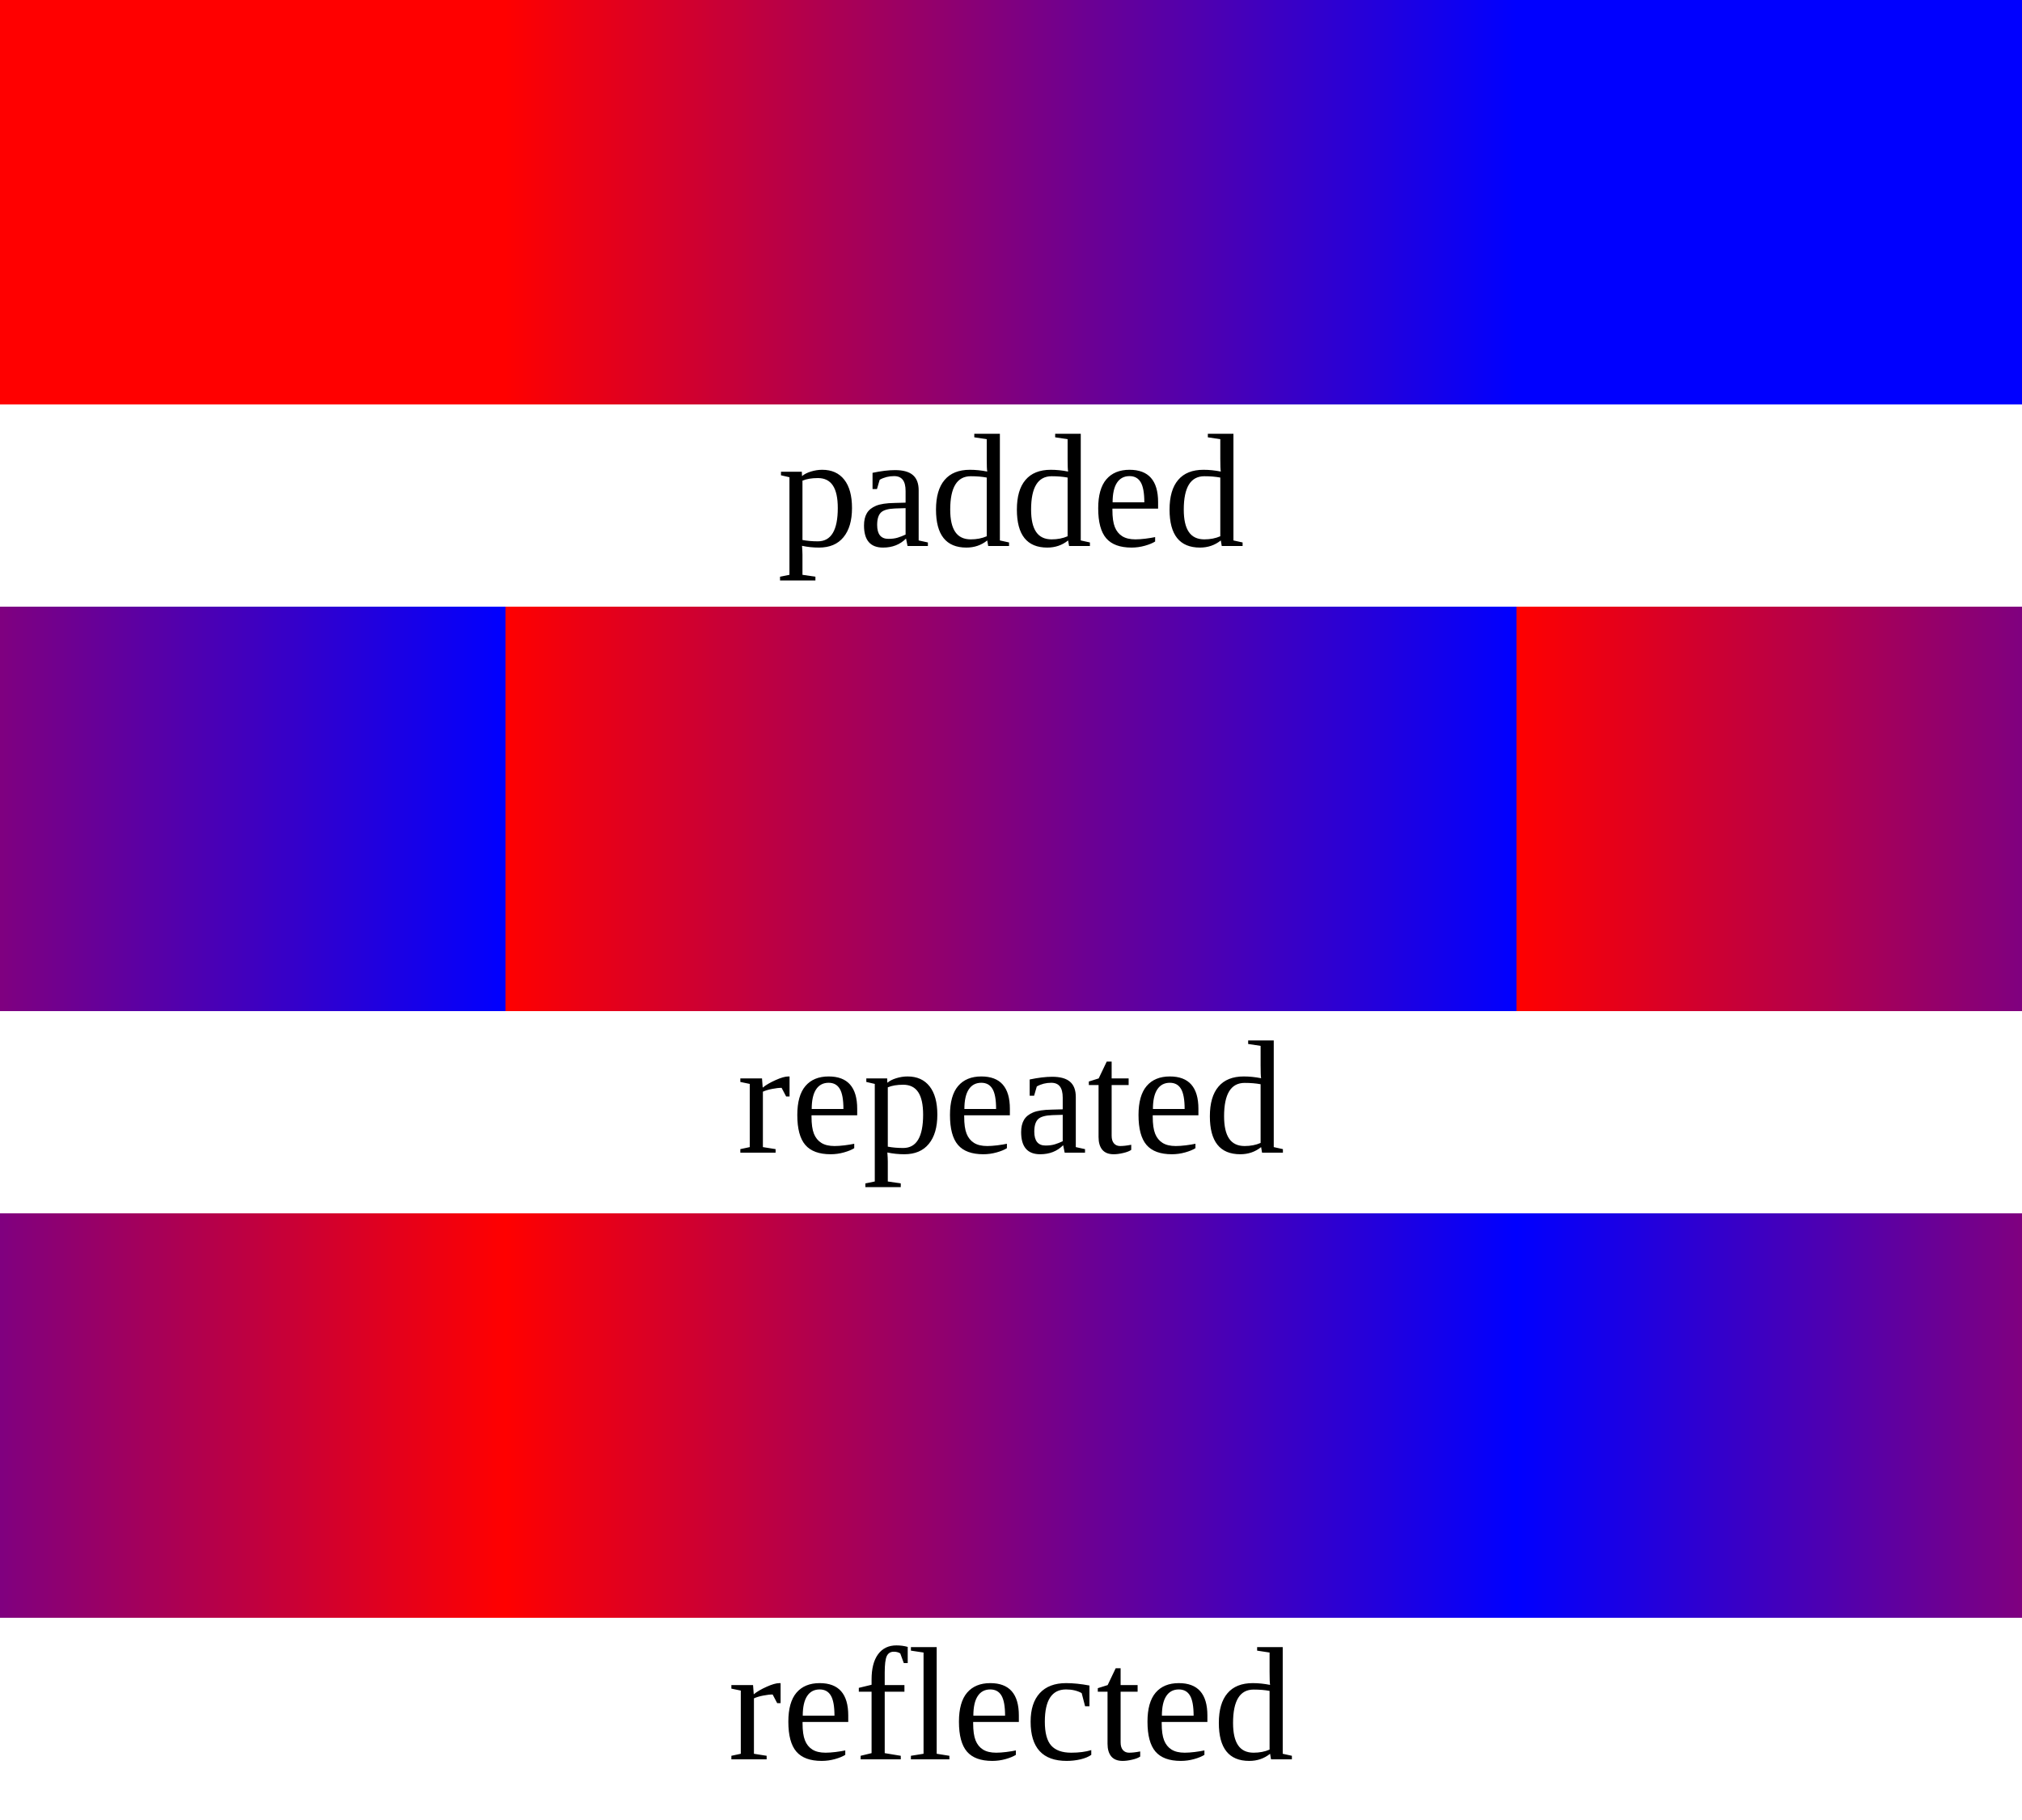
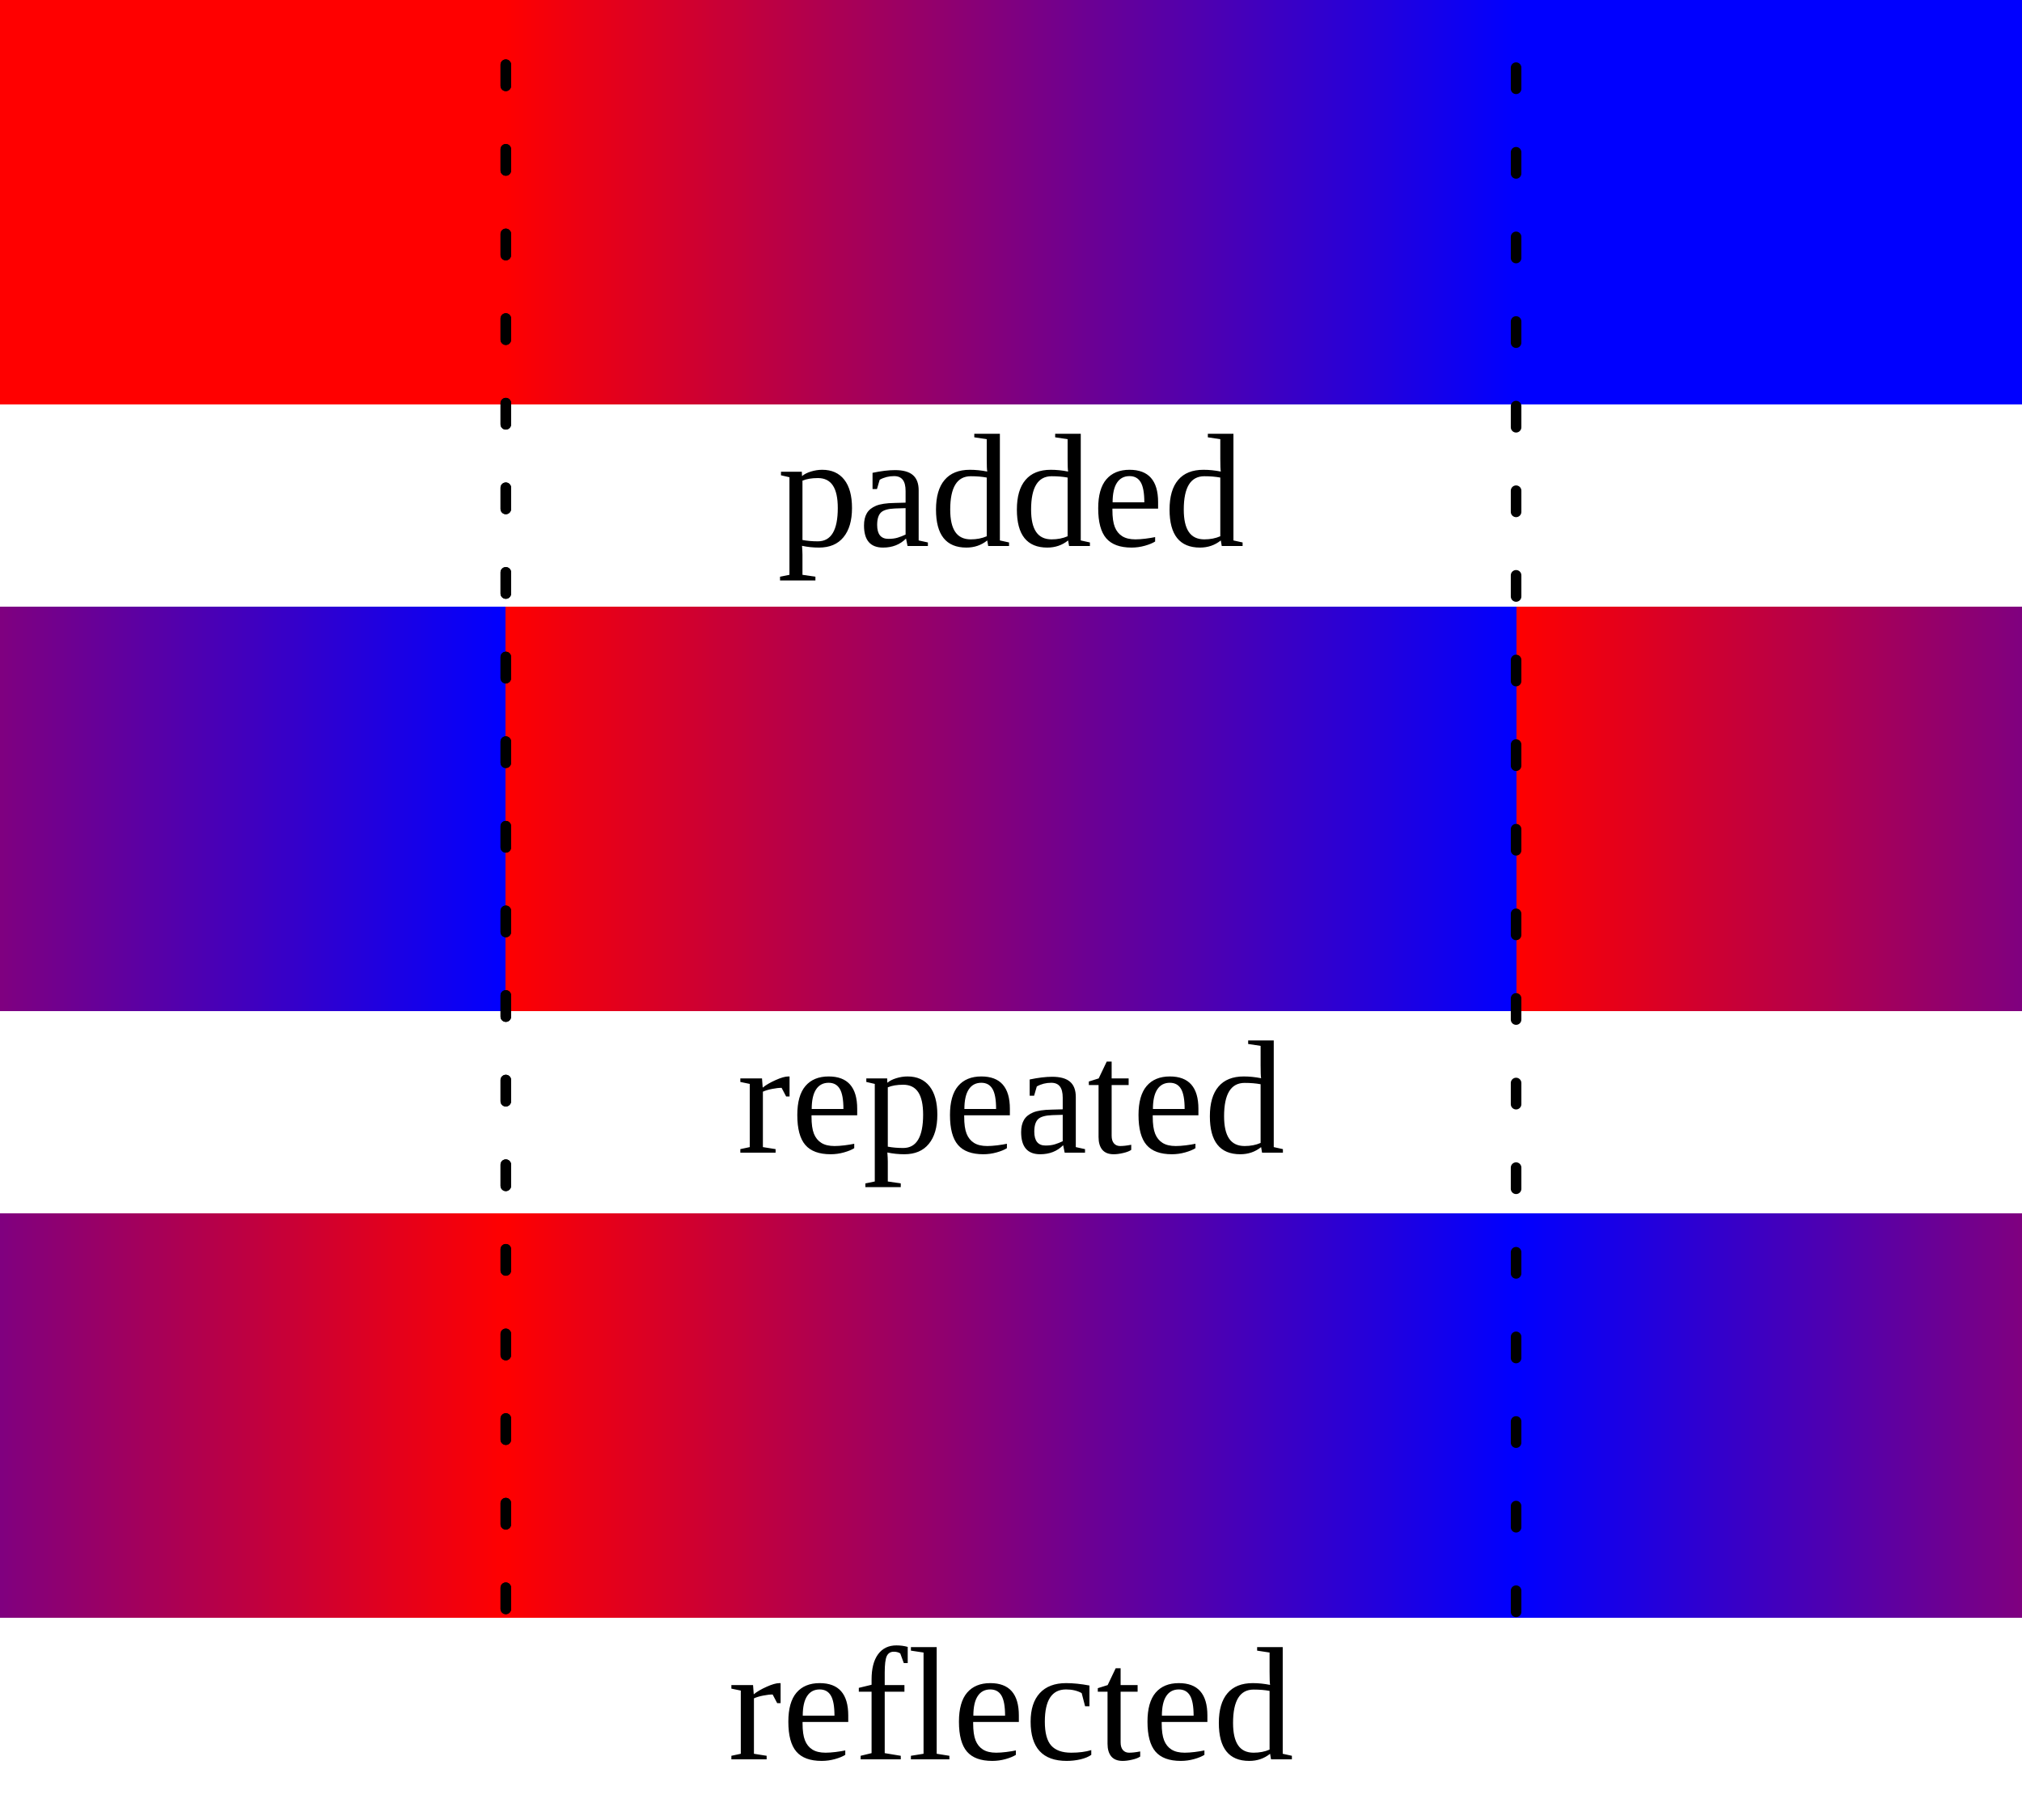
<svg xmlns="http://www.w3.org/2000/svg" width="5cm" height="4.5cm" viewBox="0 0 500 450" version="1.1" id="svg2">
  <defs id="defs37">
    <defs id="defs6">
      <linearGradient gradientUnits="userSpaceOnUse" gradientTransform="scale(2.236068,0.4472136)" spreadMethod="pad" id="paddedGradient" y2="111.803" x2="167.705" y1="111.803" x1="55.902">
        <stop id="stop9" stop-color="#FF0000" offset="0%" />
        <stop id="stop11" stop-color="#0000FF" offset="100%" />
      </linearGradient>
      <linearGradient gradientUnits="userSpaceOnUse" gradientTransform="scale(2.236068,0.4472136)" spreadMethod="repeat" id="repeatedGradient" y2="447.214" x2="167.705" y1="447.214" x1="55.902">
        <stop id="stop14" stop-color="#FF0000" offset="0%" />
        <stop id="stop16" stop-color="#0000FF" offset="100%" />
      </linearGradient>
      <linearGradient gradientUnits="userSpaceOnUse" gradientTransform="scale(2.236068,0.4472136)" spreadMethod="reflect" id="reflectedGradient" y2="782.624" x2="167.705" y1="782.624" x1="55.902">
        <stop id="stop19" stop-color="#FF0000" offset="0%" />
        <stop id="stop21" stop-color="#0000FF" offset="100%" />
      </linearGradient>
    </defs>
  </defs>
  <rect style="fill:url(#paddedGradient)" id="rect23" height="100" width="500" y="0" x="0" />
-   <text style="font-size:40px;text-anchor:middle;stroke:none;" id="text25" font-size="40" y="135" x="250">padded</text>
+   <text style="font-size:40px;line-height:0%;text-anchor:middle;stroke:none" id="text25" font-size="40" y="135" x="250">padded</text>
  <rect style="fill:url(#repeatedGradient)" id="rect27" height="100" width="500" y="150" x="0" />
-   <text style="font-size:40px;text-anchor:middle;stroke:none;" id="text29" font-size="40" y="285" x="250">repeated</text>
+   <text style="font-size:40px;line-height:0%;text-anchor:middle;stroke:none" id="text29" font-size="40" y="285" x="250">repeated</text>
  <rect style="fill:url(#reflectedGradient)" id="rect31" height="100" width="500" y="300" x="0" />
-   <text style="font-size:40px;text-anchor:middle;stroke:none;" id="text33" font-size="40" y="435" x="250">reflected</text>
+   <text style="font-size:40px;line-height:0%;text-anchor:middle;stroke:none" id="text33" font-size="40" y="435" x="250">reflected</text>
+   <path style="fill:none;stroke:#000000;stroke-width:2.615;stroke-linecap:round;stroke-linejoin:miter;stroke-miterlimit:4;stroke-dasharray:5.23, 15.691;stroke-dashoffset:26.458;stroke-opacity:1" d="M 125.077,0.61 V 398.766" id="path159" />
+   <path id="path4636" d="M 125.077,0.61 V 398.766" style="fill:none;stroke:#000000;stroke-width:2.615;stroke-linecap:round;stroke-linejoin:miter;stroke-miterlimit:4;stroke-dasharray:5.23, 15.691;stroke-dashoffset:26.458;stroke-opacity:1" />
+   <path id="path4636-2" d="M 374.898,1.341 V 399.497" style="fill:none;stroke:#000000;stroke-width:2.615;stroke-linecap:round;stroke-linejoin:miter;stroke-miterlimit:4;stroke-dasharray:5.23, 15.691;stroke-dashoffset:26.458;stroke-opacity:1" />
</svg>
